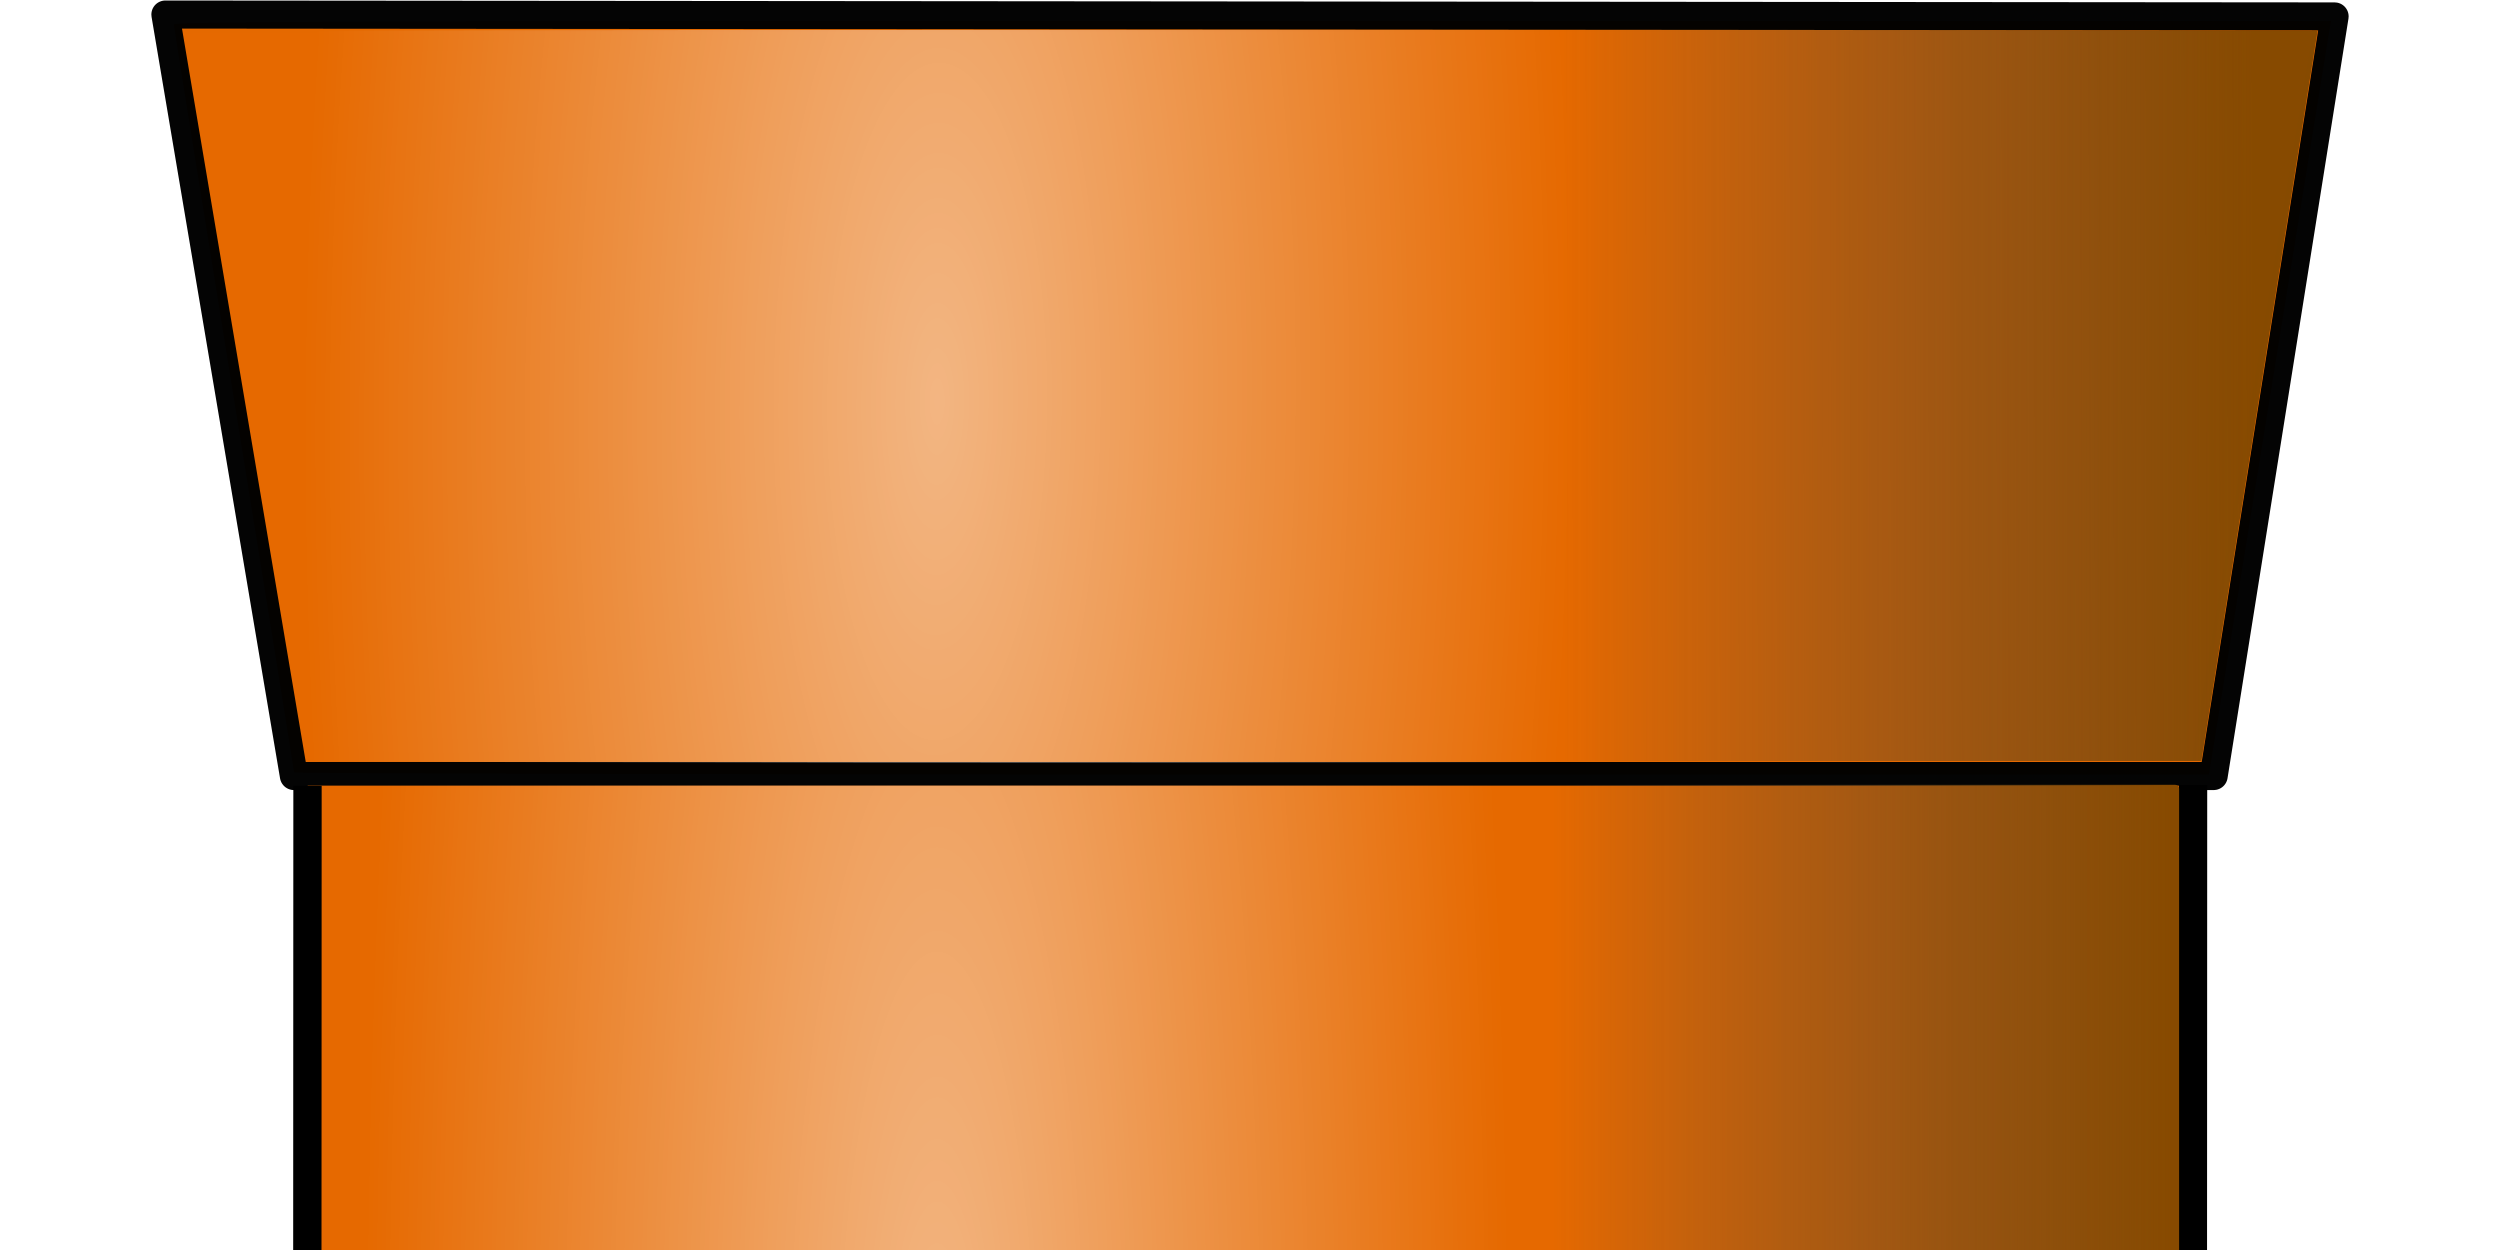
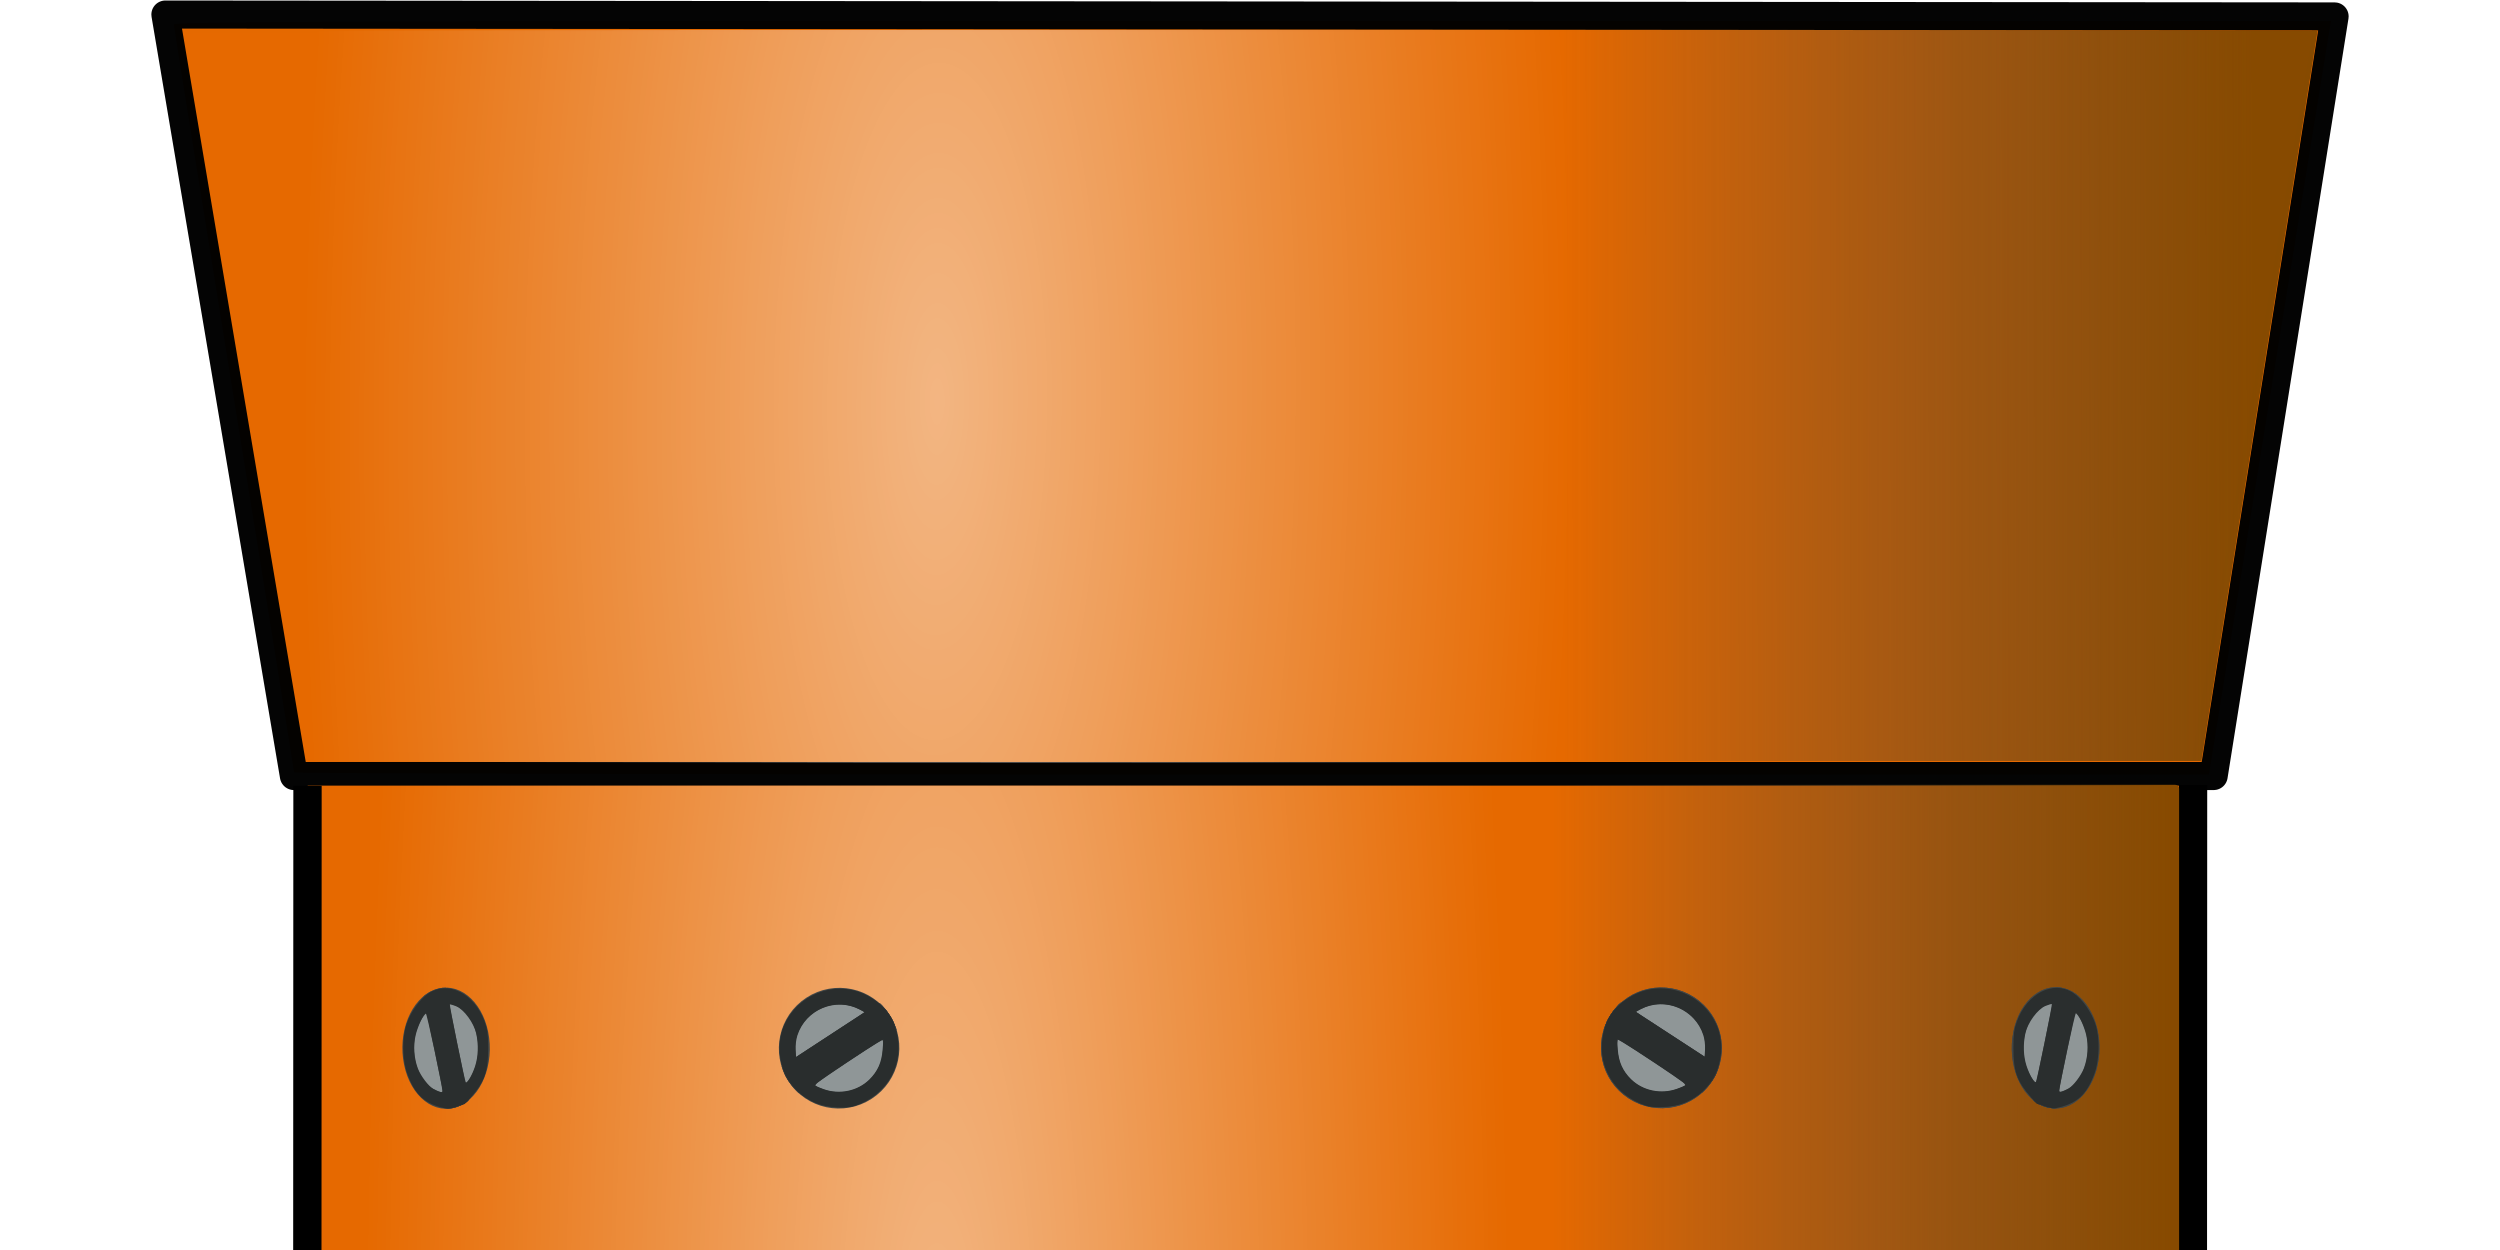
<svg xmlns="http://www.w3.org/2000/svg" xmlns:xlink="http://www.w3.org/1999/xlink" width="512" height="256" id="svg2" version="1.1">
  <defs id="defs4">
    <linearGradient id="linearGradient3828">
      <stop style="stop-color:#ffffff;stop-opacity:0.51;" offset="0" id="stop3830" />
      <stop style="stop-color:#ffffff;stop-opacity:0;" offset="1" id="stop3832" />
    </linearGradient>
    <linearGradient id="linearGradient5275">
      <stop style="stop-color:#ffffff;stop-opacity:0.588;" offset="0" id="stop5277" />
      <stop style="stop-color:#3e4547;stop-opacity:0;" offset="1" id="stop5279" />
    </linearGradient>
    <linearGradient id="linearGradient3823">
      <stop style="stop-color:#874a00;stop-opacity:1;" offset="0" id="stop3825" />
      <stop style="stop-color:#3e4547;stop-opacity:0;" offset="1" id="stop3827" />
    </linearGradient>
    <linearGradient id="linearGradient3853">
      <stop style="stop-color:#e5e5e5;stop-opacity:0.588;" offset="0" id="stop3855" />
      <stop style="stop-color:#d7f4e3;stop-opacity:0;" offset="1" id="stop3857" />
    </linearGradient>
    <linearGradient id="linearGradient3845">
      <stop style="stop-color:#e5e5e5;stop-opacity:0.588;" offset="0" id="stop3847" />
      <stop style="stop-color:#d7f4e3;stop-opacity:0;" offset="1" id="stop3849" />
    </linearGradient>
    <linearGradient id="linearGradient3819">
      <stop style="stop-color:#d7f4e3;stop-opacity:1;" offset="0" id="stop3821" />
      <stop style="stop-color:#d7f4e3;stop-opacity:0;" offset="1" id="stop3823" />
    </linearGradient>
    <linearGradient xlink:href="#linearGradient3819" id="linearGradient3825" x1="210.617" y1="261.413" x2="376.282" y2="260.908" gradientUnits="userSpaceOnUse" />
    <linearGradient xlink:href="#linearGradient4300" id="linearGradient4306" x1="505.114" y1="545.837" x2="-1130.158" y2="32.257" gradientUnits="userSpaceOnUse" />
    <linearGradient id="linearGradient4300">
      <stop style="stop-color:#666d6e;stop-opacity:1;" offset="0" id="stop4302" />
      <stop style="stop-color:#666d6e;stop-opacity:0;" offset="1" id="stop4304" />
    </linearGradient>
    <linearGradient gradientTransform="translate(6.860299,175.8616)" y2="32.257" x2="-1130.158" y1="545.837" x1="505.114" gradientUnits="userSpaceOnUse" id="linearGradient4323" xlink:href="#linearGradient4300" />
    <linearGradient y2="233.663" x2="192.076" y1="233.634" x1="258.537" gradientTransform="matrix(1.206546,0,0,1.669272,-159.399,-262.6465)" gradientUnits="userSpaceOnUse" id="linearGradient4526" xlink:href="#linearGradient3845-5" />
    <linearGradient id="linearGradient3845-5">
      <stop style="stop-color:#d7f4e3;stop-opacity:1;" offset="0" id="stop3847-0" />
      <stop style="stop-color:#d7f4e3;stop-opacity:0;" offset="1" id="stop3849-3" />
    </linearGradient>
    <linearGradient y2="244.684" x2="342.455" y1="245.041" x1="272.189" gradientTransform="matrix(1.093185,0,0,1.669419,-135.4033,-262.6713)" gradientUnits="userSpaceOnUse" id="linearGradient4560" xlink:href="#linearGradient3853-2" />
    <linearGradient id="linearGradient3853-2">
      <stop style="stop-color:#d7f4e3;stop-opacity:1;" offset="0" id="stop3855-6" />
      <stop style="stop-color:#d7f4e3;stop-opacity:0;" offset="1" id="stop3857-7" />
    </linearGradient>
    <linearGradient xlink:href="#linearGradient3845-5" id="linearGradient4640" gradientUnits="userSpaceOnUse" gradientTransform="matrix(1.206546,0,0,1.669272,-48.27452,96.34447)" x1="258.537" y1="233.634" x2="192.076" y2="233.663" />
    <linearGradient xlink:href="#linearGradient3853-2" id="linearGradient4642" gradientUnits="userSpaceOnUse" gradientTransform="matrix(1.093185,0,0,1.669419,-24.27893,96.31965)" x1="272.189" y1="245.041" x2="342.455" y2="244.684" />
    <linearGradient xlink:href="#linearGradient3823" id="linearGradient3829" x1="639.122" y1="252.74" x2="453.827" y2="253" gradientUnits="userSpaceOnUse" gradientTransform="matrix(0.7661824,0,0,0.7661824,49.11437,-9.051949)" />
    <radialGradient xlink:href="#linearGradient5275" id="radialGradient5285" cx="273.016" cy="288.874" fx="273.016" fy="288.874" r="78.287" gradientTransform="matrix(1.03595,0.02021381,-0.7362112,55.22177,193.7037,-15619.71)" gradientUnits="userSpaceOnUse" spreadMethod="pad" />
    <radialGradient xlink:href="#linearGradient3828" id="radialGradient3836" cx="285.267" cy="263.297" fx="285.267" fy="263.297" r="288.783" gradientTransform="matrix(0.4494668,0.0030047,-0.00910876,1.385296,142.8804,-175.2087)" gradientUnits="userSpaceOnUse" />
    <radialGradient xlink:href="#linearGradient3794" id="radialGradient3800" cx="285.596" cy="528.032" fx="285.596" fy="528.032" r="254.598" gradientTransform="matrix(0.460349,2.4372049e-8,-8.851334e-8,2.178799,137.2387,-751.2378)" gradientUnits="userSpaceOnUse" />
    <linearGradient id="linearGradient3794">
      <stop style="stop-color:#ffffff;stop-opacity:0.51;" offset="0" id="stop3796" />
      <stop style="stop-color:#ffffff;stop-opacity:0;" offset="1" id="stop3798" />
    </linearGradient>
    <linearGradient xlink:href="#linearGradient3771" id="linearGradient3777" x1="619.601" y1="518.866" x2="452.151" y2="518.866" gradientUnits="userSpaceOnUse" gradientTransform="matrix(0.7590717,0,0,0.792443,51.60253,-19.14359)" />
    <linearGradient id="linearGradient3771">
      <stop style="stop-color:#874a00;stop-opacity:1;" offset="0" id="stop3773" />
      <stop style="stop-color:#3e4547;stop-opacity:0;" offset="1" id="stop3775" />
    </linearGradient>
  </defs>
  <g id="layer1" transform="translate(-76.77109,-108.1563)">
    <path style="fill:#00ccff;fill-opacity:0;fill-rule:nonzero;stroke:#0b0b0b;stroke-width:0.735;stroke-linecap:butt;stroke-miterlimit:4;stroke-opacity:0.005;stroke-dasharray:none" d="m 137.013,266.348 c 0,-0.231 -5.541,-34.619 -12.314,-76.416 -6.773,-41.798 -12.314,-76.333 -12.314,-76.745 0,-0.633 34.324,-0.749 220.893,-0.749 l 220.893,0 -0.277,1.505 c -0.152,0.828 -5.779,35.552 -12.504,77.165 l -12.227,75.661 -196.075,0 c -107.841,0 -196.075,-0.189 -196.075,-0.421 z" id="path3019" />
    <path style="fill:#e66900;fill-opacity:1;fill-rule:nonzero;stroke:#0b0b0b;stroke-width:0.735;stroke-linecap:butt;stroke-miterlimit:4;stroke-opacity:0.005;stroke-dasharray:none" d="m 137.013,266.337 c 0,-0.238 -5.541,-34.631 -12.314,-76.429 -6.773,-41.798 -12.314,-76.329 -12.314,-76.733 0,-0.615 36.215,-0.736 220.893,-0.736 l 220.893,0 -0.278,1.505 c -0.153,0.828 -5.781,35.552 -12.507,77.165 l -12.229,75.661 -196.073,0 c -107.84,0 -196.073,-0.194 -196.073,-0.432 z" id="path3791" />
    <path style="fill:none;stroke:#000000;stroke-width:5.746;stroke-linecap:round;stroke-linejoin:round;stroke-miterlimit:4;stroke-opacity:0.981;stroke-dasharray:none" d="m 110.644,111.133 444.254,0.387 -24.767,155.566 -393.172,0 z" id="path3827" />
    <path style="fill:url(#linearGradient3829);fill-opacity:1;stroke:none" d="m 388.496,114.229 162.919,0.193 -23.799,149.568 -136.411,0 z" id="path3813" />
    <path id="path3826" d="m 133.729,263.959 c 0,-0.231 -5.541,-33.682 -12.314,-74.335 -6.773,-40.653 -12.314,-74.237 -12.314,-74.63 0,-0.599 36.215,-0.716 220.893,-0.716 l 220.893,0 -0.278,1.464 c -0.153,0.805 -5.781,34.578 -12.507,75.051 l -12.229,73.587 -196.073,0 c -107.84,0 -196.073,-0.189 -196.073,-0.42 z" style="fill:url(#radialGradient3836);fill-opacity:1;fill-rule:nonzero;stroke:#0b0b0b;stroke-width:0.725;stroke-linecap:butt;stroke-miterlimit:4;stroke-opacity:0.005;stroke-dasharray:none" />
    <path style="fill:#e66900;fill-opacity:1;fill-rule:nonzero;stroke:#0b0b0b;stroke-width:0.741;stroke-linecap:butt;stroke-miterlimit:4;stroke-opacity:0;stroke-dasharray:none;display:inline" d="m 139.787,399.239 0,-130.186 192.364,0 192.364,0 0,130.186 0,130.186 -192.364,0 -192.364,0 0,-130.186 z" id="path3997" />
    <path style="fill:none;stroke:#000000;stroke-width:5.801;stroke-linecap:round;stroke-linejoin:miter;stroke-miterlimit:4;stroke-opacity:1;stroke-dasharray:none;display:inline" d="m 139.655,529.706 0.094,-260.637 z" id="path4116" />
    <path id="path4118" d="m 525.814,529.509 0.094,-260.579 z" style="fill:none;stroke:#000000;stroke-width:5.801;stroke-linecap:round;stroke-linejoin:miter;stroke-miterlimit:4;stroke-opacity:1;stroke-dasharray:none;display:inline" />
    <rect style="fill:url(#linearGradient3777);fill-opacity:1;fill-rule:nonzero;stroke:none;display:inline" id="rect3001" width="137.392" height="260.514" x="385.659" y="268.889" ry="0.809" />
    <path id="path3024" d="m 139.787,399.239 0,-130.186 192.364,0 192.364,0 0,130.186 0,130.186 -192.364,0 -192.364,0 0,-130.186 z" style="fill:url(#radialGradient3800);fill-opacity:1;fill-rule:nonzero;stroke:#0b0b0b;stroke-width:0.741;stroke-linecap:butt;stroke-miterlimit:4;stroke-opacity:0;stroke-dasharray:none;display:inline" />
+     <path style="fill:#8f9697;fill-opacity:1;fill-rule:nonzero;stroke:#414646;stroke-width:69.584;stroke-linecap:round;stroke-linejoin:round;stroke-miterlimit:4;stroke-opacity:1;stroke-dasharray:none;display:inline" id="path3777" d="m -154.286,272.362 a 230,228.571 0 1 1 -460,0 230,228.571 0 1 1 460,0 z" transform="matrix(0.00927324,-0.04513093,0.03280086,0.01275912,492.3926,301.9392)" />
+     <rect style="fill:#414646;fill-opacity:1;fill-rule:nonzero;stroke:none;display:inline" id="rect3840" width="23.554" height="4.925" x="-133.894" y="557.986" ry="0.081" transform="matrix(0.2012694,-0.9795359,0.9319737,0.362526,0,0)" />
+     <path style="fill:#414646;fill-opacity:1;stroke:#000000;stroke-width:0.035px;stroke-linecap:butt;stroke-linejoin:miter;stroke-opacity:0;display:inline" d="m 497.664,335.162 -1.204,-0.126 -0.842,-0.22 -1.192,-0.485 -0.964,-0.61 -0.371,-0.316 z" id="path3864" />
+     <path id="path3866" d="m 497.664,335.162 -1.204,-0.126 -0.842,-0.22 -1.192,-0.485 -0.964,-0.61 -0.371,-0.316 z" style="fill:#414646;fill-opacity:1;stroke:#000000;stroke-width:0.035px;stroke-linecap:butt;stroke-linejoin:miter;stroke-opacity:0;display:inline" />
+     <path style="fill:#414646;fill-opacity:1;stroke:#000000;stroke-width:0.035px;stroke-linecap:butt;stroke-linejoin:miter;stroke-opacity:0;display:inline" d="m 497.664,335.162 -1.204,-0.126 -0.842,-0.22 -1.192,-0.485 -0.964,-0.61 -0.371,-0.316 z" id="path3879" />
+     <path style="fill:#414646;fill-opacity:1;stroke:#000000;stroke-width:0.035px;stroke-linecap:butt;stroke-linejoin:miter;stroke-opacity:0;display:inline" d="m 497.803,310.475 0.025,-0.119 0.679,0.029 0.782,0.133 0.92,0.294 0.671,0.293 0.56,0.304 0.803,0.559 0.187,0.19 -0.067,0.06 z" id="path3892" />
+     <path style="fill:#2a2e2e;fill-opacity:1;fill-rule:nonzero;stroke:none;display:inline" d="m 495.579,334.757 c -0.772,-0.287 -1.478,-0.529 -1.569,-0.538 -0.091,-0.01 -0.656,-0.582 -1.255,-1.273 -2.927,-3.373 -3.634,-5.345 -3.634,-10.142 0,-2.91 0.112,-3.791 0.689,-5.403 2.093,-5.851 7.528,-8.604 11.59,-5.87 1.826,1.23 3.669,3.828 4.522,6.375 0.93,2.781 0.844,7.29 -0.194,10.113 -1.613,4.387 -3.628,6.193 -7.901,7.083 -0.463,0.097 -1.474,-0.059 -2.246,-0.346 z m 4.813,-3.672 c 0.962,-0.495 2.618,-2.68 3.18,-4.197 0.777,-2.095 0.949,-4.556 0.47,-6.709 -0.406,-1.825 -1.672,-4.522 -2.123,-4.522 -0.214,0 -3.391,14.828 -3.391,15.829 0,0.44 0.396,0.354 1.864,-0.4 l 0,0 z m -4.903,-9.369 c 0.877,-4.284 1.553,-7.846 1.502,-7.916 -0.051,-0.07 -0.642,0.097 -1.313,0.371 -1.586,0.648 -3.645,3.45 -4.107,5.588 -0.499,2.311 -0.411,4.733 0.242,6.716 0.612,1.857 1.652,3.618 1.92,3.252 0.089,-0.122 0.88,-3.727 1.757,-8.011 l 0,0 z" id="path3836" />
+     <path transform="matrix(0.00927324,-0.04513093,0.03280086,0.01275912,492.3926,301.9392)" d="m -154.286,272.362 a 230,228.571 0 1 1 -460,0 230,228.571 0 1 1 460,0 z" id="path3845" style="fill:#8f9697;fill-opacity:1;fill-rule:nonzero;stroke:#414646;stroke-width:69.584;stroke-linecap:round;stroke-linejoin:round;stroke-miterlimit:4;stroke-opacity:1;stroke-dasharray:none;display:inline" />
+     <rect transform="matrix(0.2012694,-0.9795359,0.9319737,0.362526,0,0)" ry="0.081" y="557.986" x="-133.894" height="4.925" width="23.554" id="rect3847" style="fill:#414646;fill-opacity:1;fill-rule:nonzero;stroke:none;display:inline" />
+     <path id="path3849" d="m 497.664,335.162 -1.204,-0.126 -0.842,-0.22 -1.192,-0.485 -0.964,-0.61 -0.371,-0.316 z" style="fill:#414646;fill-opacity:1;stroke:#000000;stroke-width:0.035px;stroke-linecap:butt;stroke-linejoin:miter;stroke-opacity:0;display:inline" />
+     <path style="fill:#414646;fill-opacity:1;stroke:#000000;stroke-width:0.035px;stroke-linecap:butt;stroke-linejoin:miter;stroke-opacity:0;display:inline" d="m 497.664,335.162 -1.204,-0.126 -0.842,-0.22 -1.192,-0.485 -0.964,-0.61 -0.371,-0.316 z" id="path3851" />
+     <path id="path3853" d="m 497.664,335.162 -1.204,-0.126 -0.842,-0.22 -1.192,-0.485 -0.964,-0.61 -0.371,-0.316 z" style="fill:#414646;fill-opacity:1;stroke:#000000;stroke-width:0.035px;stroke-linecap:butt;stroke-linejoin:miter;stroke-opacity:0;display:inline" />
+     <path id="path3855" d="m 497.803,310.475 0.025,-0.119 0.679,0.029 0.782,0.133 0.92,0.294 0.671,0.293 0.56,0.304 0.803,0.559 0.187,0.19 -0.067,0.06 z" style="fill:#414646;fill-opacity:1;stroke:#000000;stroke-width:0.035px;stroke-linecap:butt;stroke-linejoin:miter;stroke-opacity:0;display:inline" />
+     <path id="path3929" d="m 495.579,334.757 c -0.772,-0.287 -1.478,-0.529 -1.569,-0.538 -0.091,-0.01 -0.656,-0.582 -1.255,-1.273 -2.927,-3.373 -3.634,-5.345 -3.634,-10.142 0,-2.91 0.112,-3.791 0.689,-5.403 2.093,-5.851 7.528,-8.604 11.59,-5.87 1.826,1.23 3.669,3.828 4.522,6.375 0.93,2.781 0.844,7.29 -0.194,10.113 -1.613,4.387 -3.628,6.193 -7.901,7.083 -0.463,0.097 -1.474,-0.059 -2.246,-0.346 z m 4.813,-3.672 c 0.962,-0.495 2.618,-2.68 3.18,-4.197 0.777,-2.095 0.949,-4.556 0.47,-6.709 -0.406,-1.825 -1.672,-4.522 -2.123,-4.522 -0.214,0 -3.391,14.828 -3.391,15.829 0,0.44 0.396,0.354 1.864,-0.4 l 0,0 z m -4.903,-9.369 c 0.877,-4.284 1.553,-7.846 1.502,-7.916 -0.051,-0.07 -0.642,0.097 -1.313,0.371 -1.586,0.648 -3.645,3.45 -4.107,5.588 -0.499,2.311 -0.411,4.733 0.242,6.716 0.612,1.857 1.652,3.618 1.92,3.252 0.089,-0.122 0.88,-3.727 1.757,-8.011 l 0,0 z" style="fill:#2a2e2e;fill-opacity:1;fill-rule:nonzero;stroke:none;display:inline" />
+     <path style="fill:#8f9697;fill-opacity:1;fill-rule:nonzero;stroke:#414646;stroke-width:69.584;stroke-linecap:round;stroke-linejoin:round;stroke-miterlimit:4;stroke-opacity:1;stroke-dasharray:none;display:inline" id="path3941" d="m -154.286,272.362 a 230,228.571 0 1 1 -460,0 230,228.571 0 1 1 460,0 z" transform="matrix(-0.00924299,-0.04511441,-0.03269388,0.01275446,173.4837,302.0181)" />
+     <rect style="fill:#414646;fill-opacity:1;fill-rule:nonzero;stroke:none;display:inline" id="rect3943" width="23.542" height="4.911" x="-378.956" y="-103.839" ry="0.08" transform="matrix(-0.2007099,-0.9796507,-0.9316176,0.3634401,0,0)" />
+     <path style="fill:#414646;fill-opacity:1;stroke:#000000;stroke-width:0.035px;stroke-linecap:butt;stroke-linejoin:miter;stroke-opacity:0;display:inline" d="m 168.23,335.229 1.2,-0.126 0.839,-0.22 1.188,-0.485 0.961,-0.61 0.37,-0.315 z" id="path3945" />
+     <path id="path3947" d="m 168.23,335.229 1.2,-0.126 0.839,-0.22 1.188,-0.485 0.961,-0.61 0.37,-0.315 z" style="fill:#414646;fill-opacity:1;stroke:#000000;stroke-width:0.035px;stroke-linecap:butt;stroke-linejoin:miter;stroke-opacity:0;display:inline" />
+     <path style="fill:#414646;fill-opacity:1;stroke:#000000;stroke-width:0.035px;stroke-linecap:butt;stroke-linejoin:miter;stroke-opacity:0;display:inline" d="m 168.23,335.229 1.2,-0.126 0.839,-0.22 1.188,-0.485 0.961,-0.61 0.37,-0.315 z" id="path3949" />
+     <path style="fill:#414646;fill-opacity:1;stroke:#000000;stroke-width:0.035px;stroke-linecap:butt;stroke-linejoin:miter;stroke-opacity:0;display:inline" d="m 168.091,310.551 -0.024,-0.119 -0.677,0.029 -0.779,0.133 -0.917,0.294 -0.669,0.293 -0.558,0.303 -0.801,0.559 -0.186,0.19 0.066,0.06 z" id="path3951" />
+     <path style="fill:#2a2e2e;fill-opacity:1;fill-rule:nonzero;stroke:none;display:inline" d="m 170.308,334.823 c 0.77,-0.287 1.474,-0.529 1.564,-0.538 0.091,-0.01 0.654,-0.582 1.251,-1.272 2.918,-3.372 3.622,-5.343 3.622,-10.138 0,-2.909 -0.112,-3.79 -0.686,-5.401 -2.086,-5.849 -7.503,-8.601 -11.552,-5.868 -1.821,1.229 -3.657,3.826 -4.507,6.373 -0.927,2.78 -0.841,7.287 0.193,10.109 1.608,4.385 3.616,6.19 7.876,7.08 0.462,0.097 1.469,-0.059 2.239,-0.346 z m -4.797,-3.67 c -0.958,-0.494 -2.609,-2.679 -3.17,-4.195 -0.774,-2.094 -0.946,-4.554 -0.468,-6.707 0.405,-1.825 1.667,-4.521 2.116,-4.521 0.214,0 3.38,14.822 3.38,15.823 0,0.439 -0.395,0.354 -1.858,-0.4 l 0,0 z m 4.887,-9.366 c -0.874,-4.282 -1.547,-7.843 -1.497,-7.913 0.051,-0.07 0.64,0.097 1.309,0.371 1.581,0.648 3.633,3.449 4.093,5.586 0.497,2.31 0.41,4.731 -0.241,6.714 -0.61,1.856 -1.646,3.617 -1.913,3.251 -0.089,-0.122 -0.877,-3.726 -1.751,-8.008 l 0,0 z" id="path4023" />
+     <path style="fill:#8f9697;fill-opacity:1;fill-rule:nonzero;stroke:#414646;stroke-width:69.584;stroke-linecap:round;stroke-linejoin:round;stroke-miterlimit:4;stroke-opacity:1;stroke-dasharray:none;display:inline" id="path3777-8" d="m -154.286,272.362 a 230,228.571 0 1 1 -460,0 230,228.571 0 1 1 460,0 z" transform="matrix(0.03931866,0.02544532,-0.02542517,0.03934984,439.0652,321.815)" />
+     <rect style="fill:#414646;fill-opacity:1;fill-rule:nonzero;stroke:none;display:inline" id="rect3840-9" width="23.942" height="6.556" x="513.42" y="41.095" ry="0.107" transform="matrix(0.8395329,0.5433089,-0.5427021,0.8399253,0,0)" />
+     <path style="fill:#414646;fill-opacity:1;stroke:#000000;stroke-width:0.041px;stroke-linecap:butt;stroke-linejoin:miter;stroke-opacity:0;display:inline" d="m 405.234,318.979 0.606,-1.545 0.55,-1.041 0.944,-1.424 0.972,-1.087 0.451,-0.395 z" id="path3864-7" />
+     <path id="path3866-8" d="m 405.234,318.979 0.606,-1.545 0.55,-1.041 0.944,-1.424 0.972,-1.087 0.451,-0.395 z" style="fill:#414646;fill-opacity:1;stroke:#000000;stroke-width:0.041px;stroke-linecap:butt;stroke-linejoin:miter;stroke-opacity:0;display:inline" />
+     <path style="fill:#414646;fill-opacity:1;stroke:#000000;stroke-width:0.041px;stroke-linecap:butt;stroke-linejoin:miter;stroke-opacity:0;display:inline" d="m 405.234,318.979 0.606,-1.545 0.55,-1.041 0.944,-1.424 0.972,-1.087 0.451,-0.395 z" id="path3879-2" />
+     <path style="fill:#414646;fill-opacity:1;stroke:#000000;stroke-width:0.041px;stroke-linecap:butt;stroke-linejoin:miter;stroke-opacity:0;display:inline" d="m 428.734,326.416 0.104,0.067 -0.301,0.884 -0.443,0.988 -0.652,1.123 -0.551,0.796 -0.516,0.647 -0.858,0.891 -0.257,0.189 -0.03,-0.105 z" id="path3892-2" />
+     <path style="fill:#323636;fill-opacity:1;fill-rule:nonzero;stroke:none;display:inline" d="m 413.498,334.428 c -6.677,-2.171 -10.087,-9.019 -7.997,-16.061 0.466,-1.571 1.11,-2.553 2.682,-4.089 2.826,-2.761 5.51,-3.769 9.433,-3.543 4.605,0.266 8.165,2.558 10.351,6.664 0.909,1.708 1.026,2.351 1.014,5.597 -0.015,4.168 -0.647,5.847 -3.138,8.339 -2.979,2.981 -8.462,4.354 -12.345,3.091 l 0,0 z m 6.556,-3.167 c 0.992,-0.338 1.89,-0.755 1.996,-0.926 0.168,-0.272 -13.28,-9.267 -13.855,-9.267 -0.516,0 -0.147,3.795 0.51,5.242 2.003,4.414 6.795,6.504 11.349,4.951 z m 5.696,-11 c -1.534,-5.143 -7.52,-7.928 -12.338,-5.741 -0.933,0.424 -1.627,0.836 -1.543,0.916 0.085,0.08 3.278,2.176 7.097,4.658 l 6.943,4.512 0.127,-1.481 c 0.07,-0.814 -0.059,-2.104 -0.286,-2.866 z" id="path3834" />
+     <path style="fill:#292d2d;fill-opacity:1;fill-rule:nonzero;stroke:none;display:inline" d="m 413.879,334.598 c -6.378,-2.145 -9.937,-7.782 -8.882,-14.066 0.706,-4.207 2.665,-6.765 6.7,-8.755 7.908,-3.898 17.592,2.145 17.592,10.978 0,5.126 -3.068,9.585 -7.848,11.408 -1.957,0.746 -5.953,0.976 -7.562,0.435 z m 6.318,-3.446 c 0.842,-0.296 1.605,-0.612 1.694,-0.701 0.089,-0.089 -0.143,-0.406 -0.516,-0.705 -0.978,-0.783 -10.524,-7.113 -12.108,-8.029 l -1.339,-0.774 0.161,2.125 c 0.195,2.58 1.024,4.435 2.731,6.11 2.389,2.345 6.102,3.126 9.377,1.974 z m 5.402,-11.027 c -1.736,-5.312 -7.815,-7.839 -12.77,-5.309 l -1.067,0.545 4.195,2.725 c 2.307,1.499 5.484,3.575 7.059,4.615 l 2.864,1.889 0.083,-1.549 c 0.049,-0.919 -0.098,-2.105 -0.363,-2.916 l 0,0 z" id="path3837" />
+     <path transform="matrix(0.03931866,0.02544532,-0.02542517,0.03934984,439.0652,321.815)" d="m -154.286,272.362 a 230,228.571 0 1 1 -460,0 230,228.571 0 1 1 460,0 z" id="path3857" style="fill:#8f9697;fill-opacity:1;fill-rule:nonzero;stroke:#414646;stroke-width:69.584;stroke-linecap:round;stroke-linejoin:round;stroke-miterlimit:4;stroke-opacity:1;stroke-dasharray:none;display:inline" />
+     <rect transform="matrix(0.8395329,0.5433089,-0.5427021,0.8399253,0,0)" ry="0.107" y="41.095" x="513.42" height="6.556" width="23.942" id="rect3859" style="fill:#414646;fill-opacity:1;fill-rule:nonzero;stroke:none;display:inline" />
+     <path id="path3861" d="m 405.234,318.979 0.606,-1.545 0.55,-1.041 0.944,-1.424 0.972,-1.087 0.451,-0.395 z" style="fill:#414646;fill-opacity:1;stroke:#000000;stroke-width:0.041px;stroke-linecap:butt;stroke-linejoin:miter;stroke-opacity:0;display:inline" />
+     <path style="fill:#414646;fill-opacity:1;stroke:#000000;stroke-width:0.041px;stroke-linecap:butt;stroke-linejoin:miter;stroke-opacity:0;display:inline" d="m 405.234,318.979 0.606,-1.545 0.55,-1.041 0.944,-1.424 0.972,-1.087 0.451,-0.395 z" id="path3863" />
+     <path id="path3865" d="m 405.234,318.979 0.606,-1.545 0.55,-1.041 0.944,-1.424 0.972,-1.087 0.451,-0.395 z" style="fill:#414646;fill-opacity:1;stroke:#000000;stroke-width:0.041px;stroke-linecap:butt;stroke-linejoin:miter;stroke-opacity:0;display:inline" />
+     <path id="path3867" d="m 428.734,326.416 0.104,0.067 -0.301,0.884 -0.443,0.988 -0.652,1.123 -0.551,0.796 -0.516,0.647 -0.858,0.891 -0.257,0.189 -0.03,-0.105 z" style="fill:#414646;fill-opacity:1;stroke:#000000;stroke-width:0.041px;stroke-linecap:butt;stroke-linejoin:miter;stroke-opacity:0;display:inline" />
+     <path id="path3927" d="m 413.498,334.428 c -6.677,-2.171 -10.087,-9.019 -7.997,-16.061 0.466,-1.571 1.11,-2.553 2.682,-4.089 2.826,-2.761 5.51,-3.769 9.433,-3.543 4.605,0.266 8.165,2.558 10.351,6.664 0.909,1.708 1.026,2.351 1.014,5.597 -0.015,4.168 -0.647,5.847 -3.138,8.339 -2.979,2.981 -8.462,4.354 -12.345,3.091 l 0,0 z m 6.556,-3.167 c 0.992,-0.338 1.89,-0.755 1.996,-0.926 0.168,-0.272 -13.28,-9.267 -13.855,-9.267 -0.516,0 -0.147,3.795 0.51,5.242 2.003,4.414 6.795,6.504 11.349,4.951 z m 5.696,-11 c -1.534,-5.143 -7.52,-7.928 -12.338,-5.741 -0.933,0.424 -1.627,0.836 -1.543,0.916 0.085,0.08 3.278,2.176 7.097,4.658 l 6.943,4.512 0.127,-1.481 c 0.07,-0.814 -0.059,-2.104 -0.286,-2.866 z" style="fill:#323636;fill-opacity:1;fill-rule:nonzero;stroke:none;display:inline" />
+     <path id="path3939" d="m 413.879,334.598 c -6.378,-2.145 -9.937,-7.782 -8.882,-14.066 0.706,-4.207 2.665,-6.765 6.7,-8.755 7.908,-3.898 17.592,2.145 17.592,10.978 0,5.126 -3.068,9.585 -7.848,11.408 -1.957,0.746 -5.953,0.976 -7.562,0.435 z m 6.318,-3.446 c 0.842,-0.296 1.605,-0.612 1.694,-0.701 0.089,-0.089 -0.143,-0.406 -0.516,-0.705 -0.978,-0.783 -10.524,-7.113 -12.108,-8.029 l -1.339,-0.774 0.161,2.125 c 0.195,2.58 1.024,4.435 2.731,6.11 2.389,2.345 6.102,3.126 9.377,1.974 z m 5.402,-11.027 c -1.736,-5.312 -7.815,-7.839 -12.77,-5.309 l -1.067,0.545 4.195,2.725 c 2.307,1.499 5.484,3.575 7.059,4.615 l 2.864,1.889 0.083,-1.549 c 0.049,-0.919 -0.098,-2.105 -0.363,-2.916 l 0,0 z" style="fill:#292d2d;fill-opacity:1;fill-rule:nonzero;stroke:none;display:inline" />
+     <path style="fill:#8f9697;fill-opacity:1;fill-rule:nonzero;stroke:#414646;stroke-width:69.584;stroke-linecap:round;stroke-linejoin:round;stroke-miterlimit:4;stroke-opacity:1;stroke-dasharray:none;display:inline" id="path3953" d="m -154.286,272.362 a 230,228.571 0 1 1 -460,0 230,228.571 0 1 1 460,0 z" transform="matrix(-0.03919043,0.02543601,0.02534223,0.03933543,226.6571,321.8865)" />
+     <rect style="fill:#414646;fill-opacity:1;fill-rule:nonzero;stroke:none;display:inline" id="rect3955" width="23.885" height="6.548" x="-46.145" y="402.858" ry="0.107" transform="matrix(-0.8388129,0.5444199,0.5415917,0.8406417,0,0)" />
+     <path style="fill:#414646;fill-opacity:1;stroke:#000000;stroke-width:0.041px;stroke-linecap:butt;stroke-linejoin:miter;stroke-opacity:0;display:inline" d="m 260.378,319.052 -0.604,-1.544 -0.549,-1.041 -0.941,-1.423 -0.969,-1.087 -0.449,-0.394 z" id="path3957" />
+     <path id="path3959" d="m 260.378,319.052 -0.604,-1.544 -0.549,-1.041 -0.941,-1.423 -0.969,-1.087 -0.449,-0.394 z" style="fill:#414646;fill-opacity:1;stroke:#000000;stroke-width:0.041px;stroke-linecap:butt;stroke-linejoin:miter;stroke-opacity:0;display:inline" />
+     <path style="fill:#414646;fill-opacity:1;stroke:#000000;stroke-width:0.041px;stroke-linecap:butt;stroke-linejoin:miter;stroke-opacity:0;display:inline" d="m 260.378,319.052 -0.604,-1.544 -0.549,-1.041 -0.941,-1.423 -0.969,-1.087 -0.449,-0.394 z" id="path3961" />
+     <path style="fill:#414646;fill-opacity:1;stroke:#000000;stroke-width:0.041px;stroke-linecap:butt;stroke-linejoin:miter;stroke-opacity:0;display:inline" d="m 236.954,326.486 -0.103,0.067 0.3,0.883 0.441,0.988 0.65,1.122 0.549,0.795 0.514,0.647 0.855,0.891 0.256,0.189 0.03,-0.105 z" id="path3963" />
+     <path style="fill:#323636;fill-opacity:1;fill-rule:nonzero;stroke:none;display:inline" d="m 252.141,334.495 c 6.656,-2.171 10.054,-9.015 7.971,-16.055 -0.465,-1.571 -1.107,-2.552 -2.673,-4.087 -2.816,-2.76 -5.492,-3.768 -9.402,-3.541 -4.59,0.265 -8.139,2.557 -10.317,6.662 -0.906,1.708 -1.023,2.35 -1.011,5.595 0.015,4.166 0.645,5.845 3.128,8.336 2.969,2.98 8.435,4.352 12.305,3.09 l 0,0 z m -6.534,-3.166 c -0.989,-0.338 -1.884,-0.755 -1.989,-0.926 -0.168,-0.272 13.237,-9.264 13.81,-9.264 0.514,0 0.146,3.793 -0.509,5.241 -1.996,4.412 -6.773,6.502 -11.312,4.949 z m -5.677,-10.996 c 1.529,-5.141 7.495,-7.925 12.297,-5.739 0.93,0.424 1.622,0.836 1.538,0.916 -0.084,0.08 -3.267,2.176 -7.074,4.657 l -6.92,4.511 -0.127,-1.48 c -0.07,-0.814 0.059,-2.103 0.285,-2.865 z" id="path4021" />
+     <path style="fill:#292d2d;fill-opacity:1;fill-rule:nonzero;stroke:none;display:inline" d="m 251.762,334.665 c 6.357,-2.145 9.905,-7.779 8.853,-14.061 -0.704,-4.205 -2.656,-6.763 -6.678,-8.751 -7.882,-3.897 -17.534,2.144 -17.534,10.974 0,5.124 3.058,9.582 7.823,11.404 1.951,0.746 5.934,0.976 7.537,0.435 z m -6.298,-3.444 c -0.84,-0.296 -1.599,-0.612 -1.688,-0.701 -0.089,-0.089 0.142,-0.406 0.514,-0.704 0.975,-0.782 10.49,-7.11 12.068,-8.026 l 1.334,-0.774 -0.16,2.124 c -0.194,2.579 -1.021,4.433 -2.722,6.108 -2.381,2.344 -6.082,3.125 -9.346,1.974 z m -5.385,-11.023 c 1.73,-5.31 7.789,-7.836 12.729,-5.307 l 1.064,0.545 -4.181,2.724 c -2.3,1.498 -5.466,3.574 -7.036,4.613 l -2.854,1.889 -0.083,-1.549 c -0.049,-0.919 0.098,-2.104 0.362,-2.915 l 0,0 z" id="path4033" />
  </g>
</svg>
